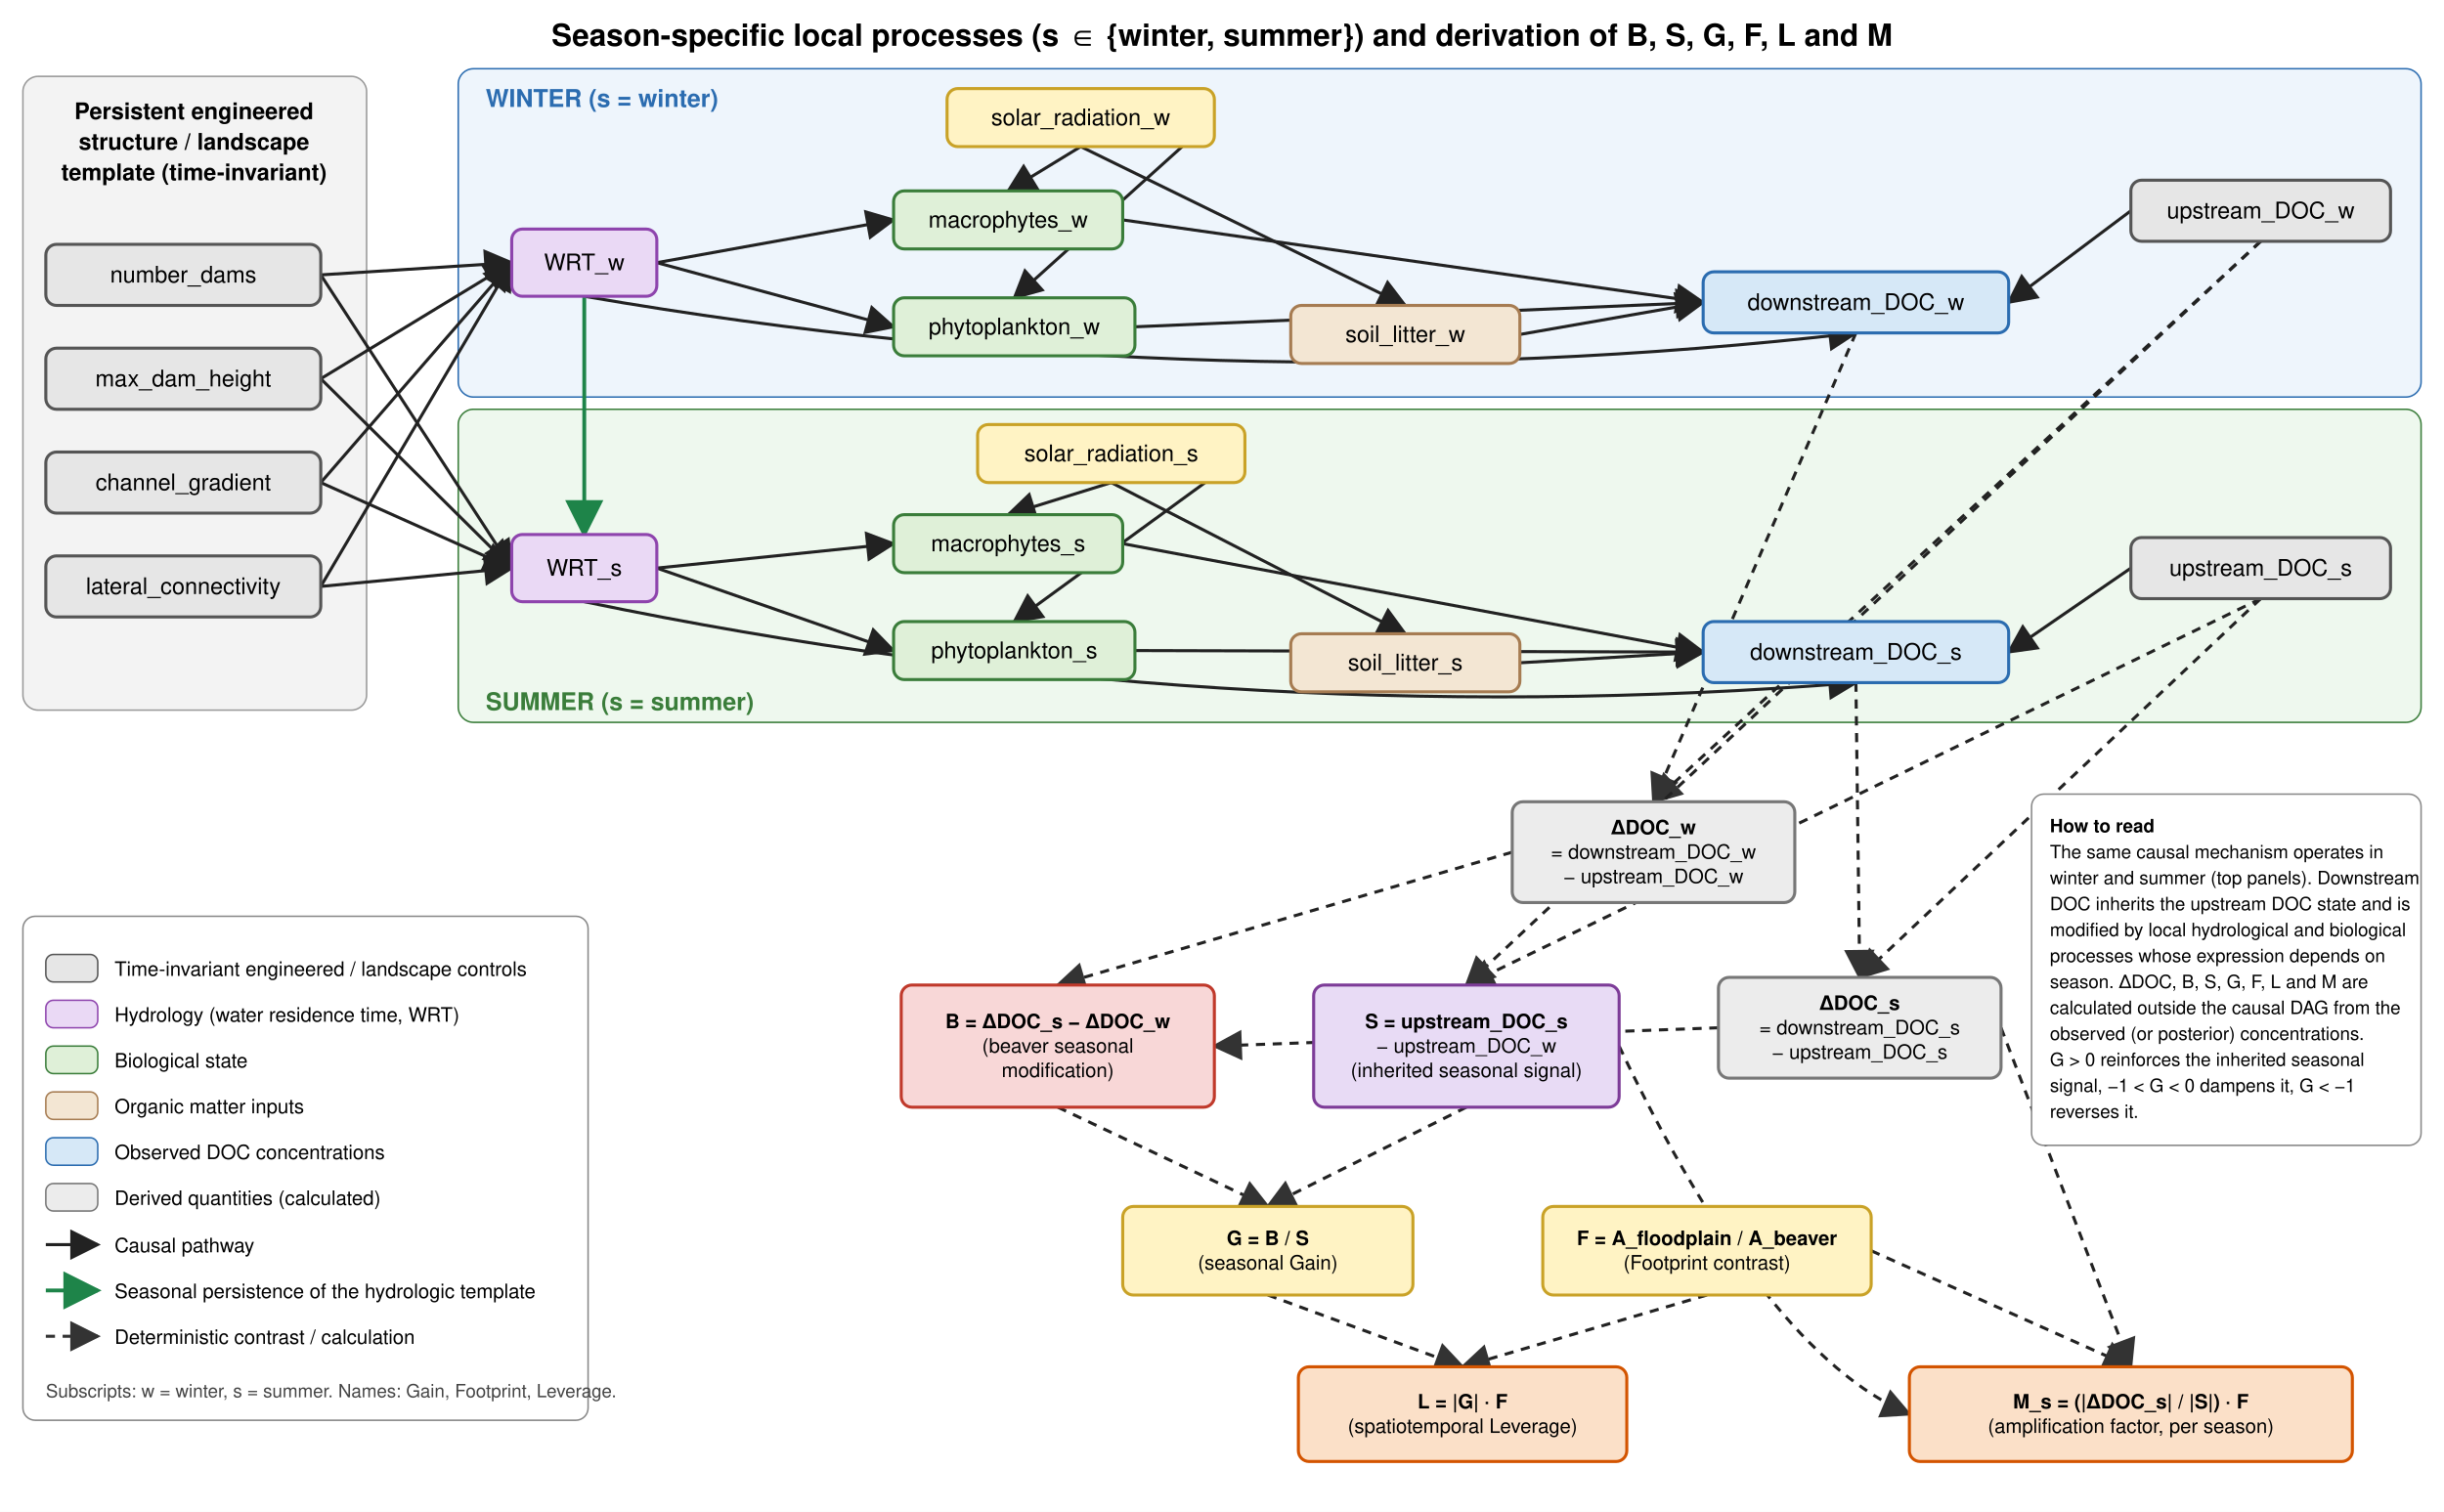
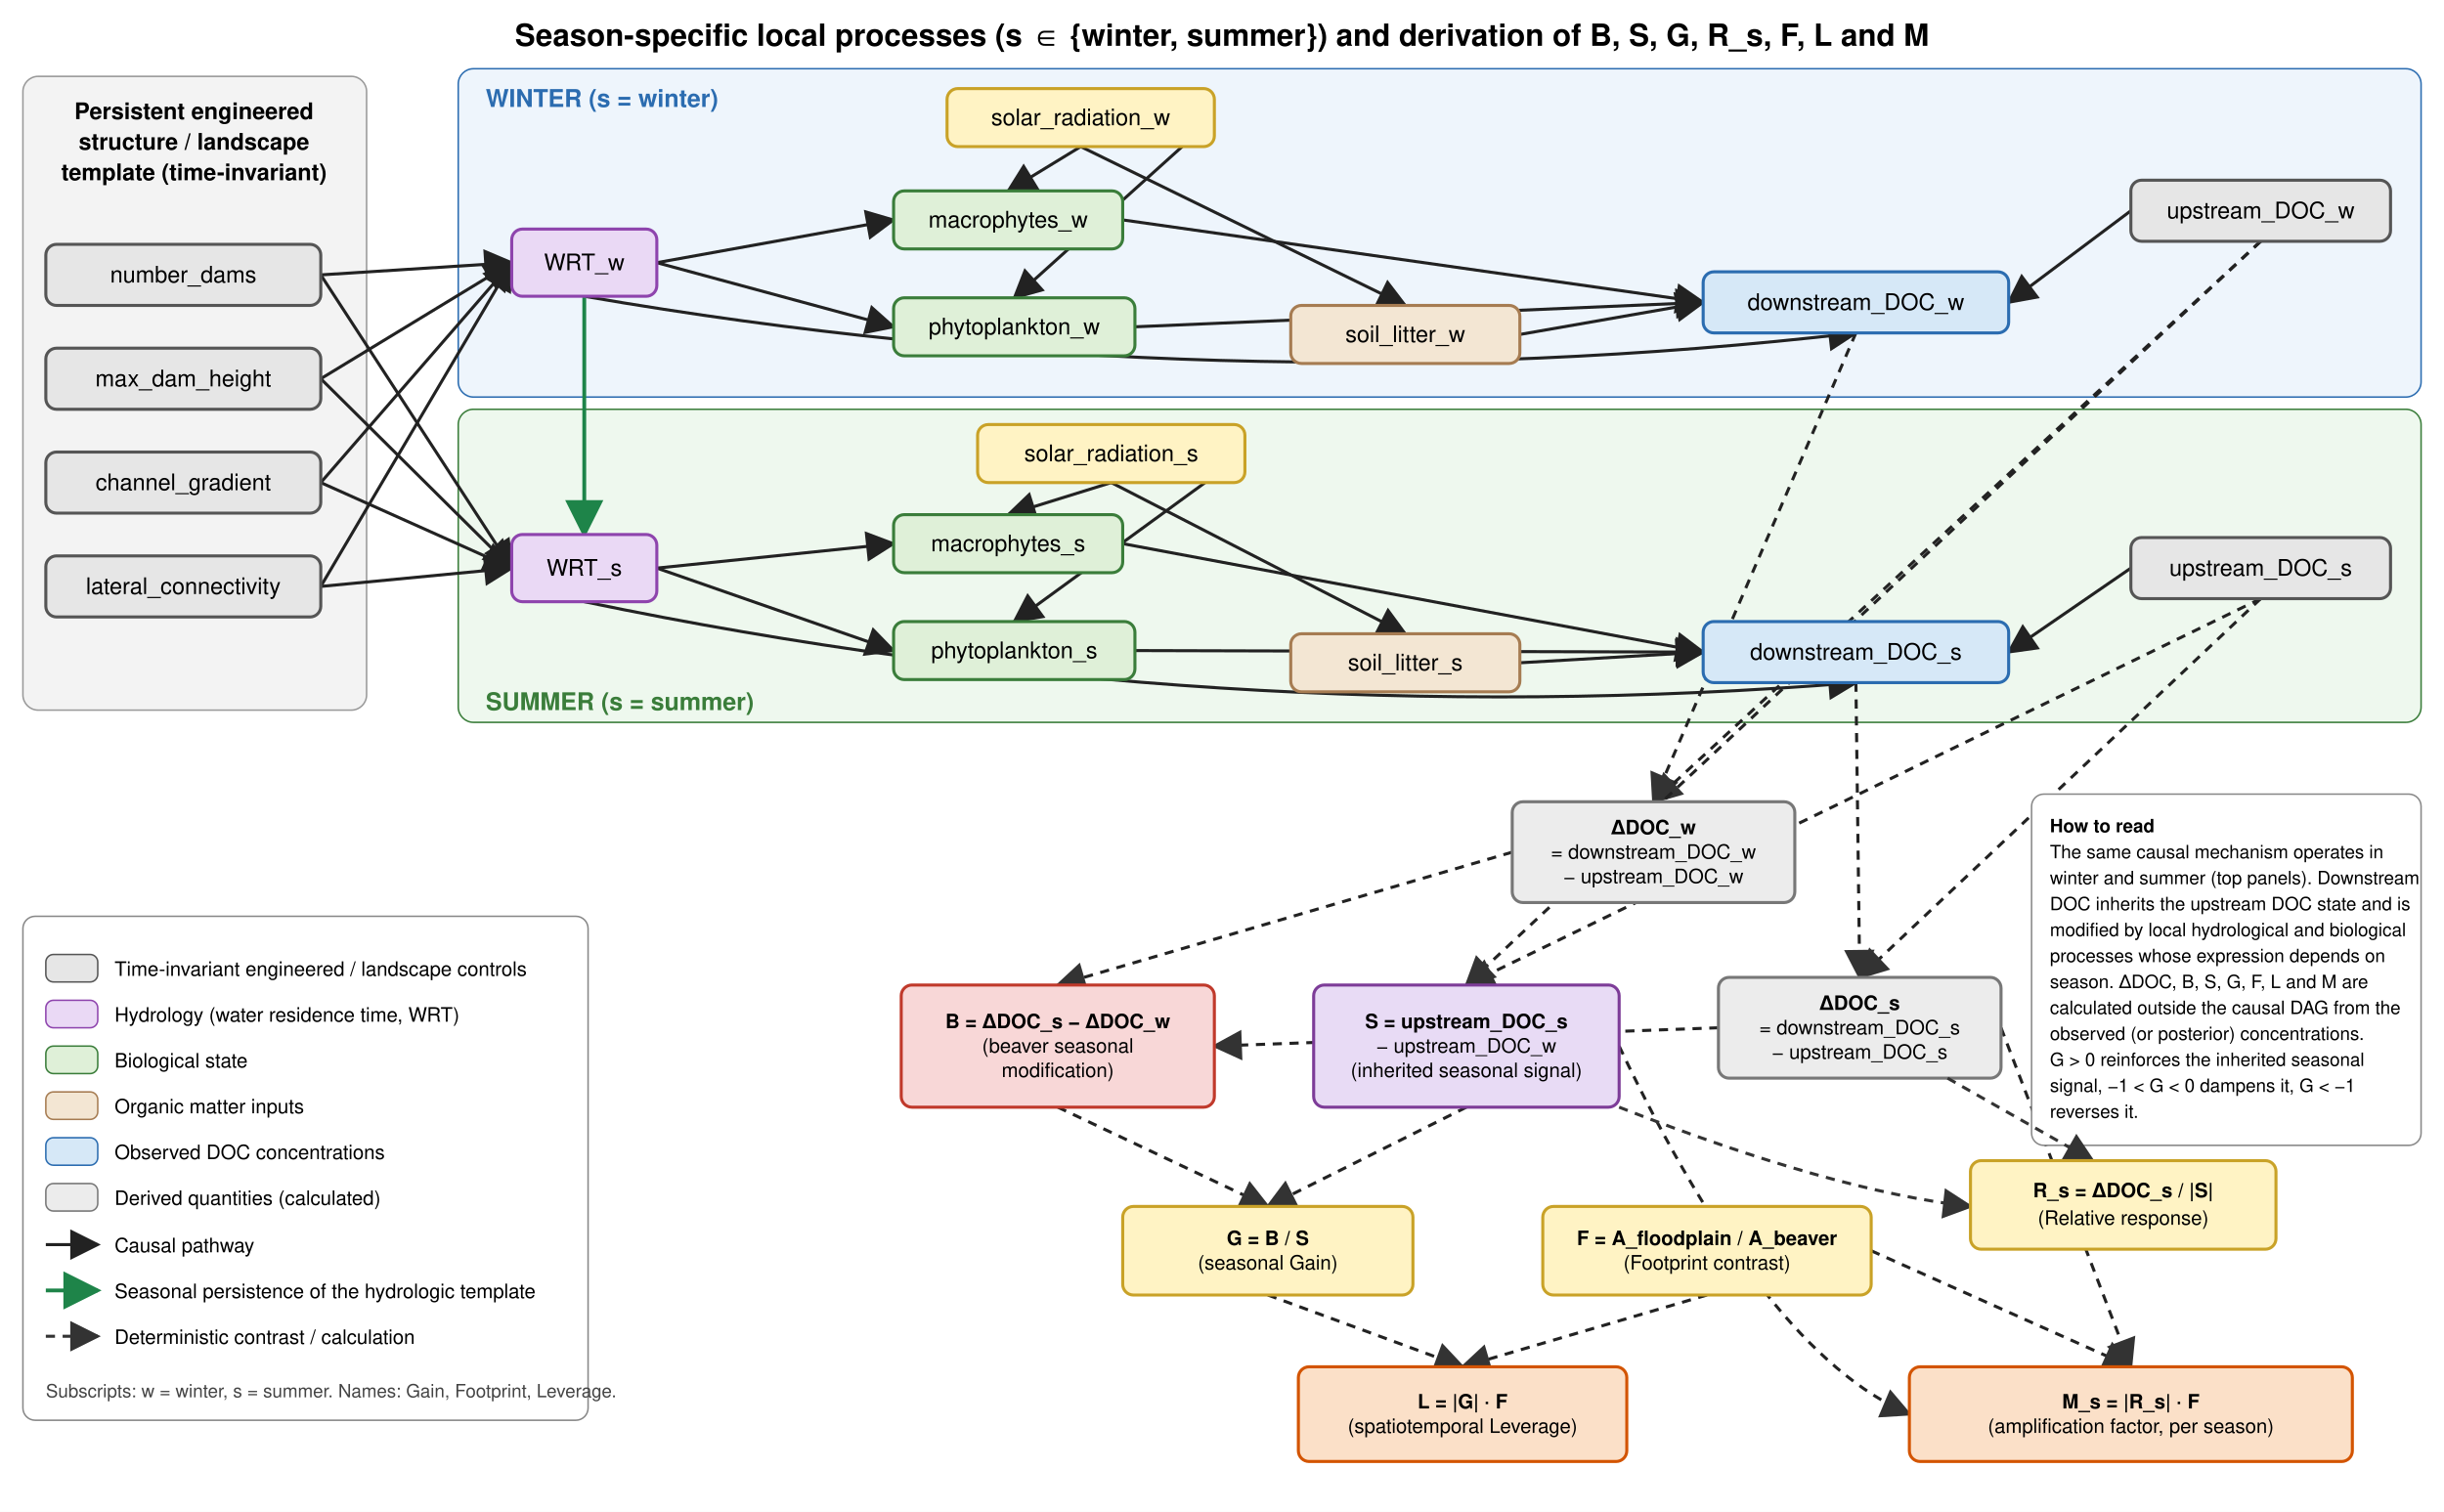
<svg xmlns="http://www.w3.org/2000/svg" width="1600" height="990" viewBox="0 0 1600 990" font-family="Helvetica, Arial, sans-serif">
  <rect width="1600" height="990" fill="white" />
  <defs>
    <marker id="a" markerWidth="10" markerHeight="10" refX="9" refY="5" orient="auto" markerUnits="strokeWidth">
      <path d="M0,0 L10,5 L0,10 Z" fill="#222" />
    </marker>
    <marker id="g" markerWidth="10" markerHeight="10" refX="9" refY="5" orient="auto" markerUnits="strokeWidth">
      <path d="M0,0 L10,5 L0,10 Z" fill="#1e8449" />
    </marker>
    <marker id="d" markerWidth="10" markerHeight="10" refX="9" refY="5" orient="auto" markerUnits="strokeWidth">
      <path d="M0,0 L10,5 L0,10 Z" fill="#333" />
    </marker>
  </defs>
-   <text x="800" y="30" text-anchor="middle" font-size="20" font-weight="bold">Season-specific local processes (s ∈ {winter, summer}) and derivation of B, S, G, F, L and M</text>
+   <text x="800" y="30" text-anchor="middle" font-size="20" font-weight="bold">Season-specific local processes (s ∈ {winter, summer}) and derivation of B, S, G, R_s, F, L and M</text>
  <rect x="15" y="50" width="225" height="415" rx="10" fill="#f3f3f3" stroke="#999" />
  <text x="127" y="78" text-anchor="middle" font-size="15" font-weight="bold">Persistent engineered</text>
  <text x="127" y="98" text-anchor="middle" font-size="15" font-weight="bold">structure / landscape</text>
  <text x="127" y="118" text-anchor="middle" font-size="15" font-weight="bold">template (time-invariant)</text>
  <rect x="300" y="45" width="1285" height="215" rx="10" fill="#eef5fc" stroke="#2b6cb0" />
  <text x="318" y="70" font-size="16" font-weight="bold" fill="#2b6cb0">WINTER (s = winter)</text>
  <rect x="300" y="268" width="1285" height="205" rx="10" fill="#eef8ee" stroke="#3a7d3a" />
  <text x="318" y="465" font-size="16" font-weight="bold" fill="#3a7d3a">SUMMER (s = summer)</text>
  <path d="M210,180.0 L335,172.0" fill="none" stroke="#222" stroke-width="2" marker-end="url(#a)" />
  <path d="M210,180.0 L335,372.0" fill="none" stroke="#222" stroke-width="2" marker-end="url(#a)" />
  <path d="M210,248.0 L335,172.0" fill="none" stroke="#222" stroke-width="2" marker-end="url(#a)" />
  <path d="M210,248.0 L335,372.0" fill="none" stroke="#222" stroke-width="2" marker-end="url(#a)" />
  <path d="M210,316.0 L335,172.0" fill="none" stroke="#222" stroke-width="2" marker-end="url(#a)" />
  <path d="M210,316.0 L335,372.0" fill="none" stroke="#222" stroke-width="2" marker-end="url(#a)" />
  <path d="M210,384.0 L335,172.0" fill="none" stroke="#222" stroke-width="2" marker-end="url(#a)" />
  <path d="M210,384.0 L335,372.0" fill="none" stroke="#222" stroke-width="2" marker-end="url(#a)" />
  <path d="M430,172.0 L585,144.0" fill="none" stroke="#222" stroke-width="2" marker-end="url(#a)" />
  <path d="M430,172.0 L585,214.0" fill="none" stroke="#222" stroke-width="2" marker-end="url(#a)" />
  <path d="M382.5,194 Q798.75,266.0 1215.0,218" fill="none" stroke="#222" stroke-width="2" marker-end="url(#a)" />
  <path d="M707.5,96 L660.0,125" fill="none" stroke="#222" stroke-width="2" marker-end="url(#a)" />
  <path d="M707.5,96 L920.0,200" fill="none" stroke="#222" stroke-width="2" marker-end="url(#a)" />
  <path d="M795,77.0 L664.0,195" fill="none" stroke="#222" stroke-width="2" marker-end="url(#a)" />
  <path d="M735,144.0 L1115,198.0" fill="none" stroke="#222" stroke-width="2" marker-end="url(#a)" />
  <path d="M743,214.0 L1115,198.0" fill="none" stroke="#222" stroke-width="2" marker-end="url(#a)" />
  <path d="M995,219.0 L1115,198.0" fill="none" stroke="#222" stroke-width="2" marker-end="url(#a)" />
  <path d="M1395,138.0 L1315,198.0" fill="none" stroke="#222" stroke-width="2" marker-end="url(#a)" />
  <path d="M430,372.0 L585,356.0" fill="none" stroke="#222" stroke-width="2" marker-end="url(#a)" />
  <path d="M430,372.0 L585,426.0" fill="none" stroke="#222" stroke-width="2" marker-end="url(#a)" />
  <path d="M382.5,394 Q798.75,480.5 1215.0,447" fill="none" stroke="#222" stroke-width="2" marker-end="url(#a)" />
  <path d="M727.5,316 L660.0,337" fill="none" stroke="#222" stroke-width="2" marker-end="url(#a)" />
  <path d="M727.5,316 L920.0,415" fill="none" stroke="#222" stroke-width="2" marker-end="url(#a)" />
  <path d="M815,297.0 L664.0,407" fill="none" stroke="#222" stroke-width="2" marker-end="url(#a)" />
  <path d="M735,356.0 L1115,427.0" fill="none" stroke="#222" stroke-width="2" marker-end="url(#a)" />
  <path d="M743,426.0 L1115,427.0" fill="none" stroke="#222" stroke-width="2" marker-end="url(#a)" />
  <path d="M995,434.0 L1115,427.0" fill="none" stroke="#222" stroke-width="2" marker-end="url(#a)" />
  <path d="M1395,372.0 L1315,427.0" fill="none" stroke="#222" stroke-width="2" marker-end="url(#a)" />
  <path d="M382.5,194 L382.5,350" fill="none" stroke="#1e8449" stroke-width="2.5" marker-end="url(#g)" />
  <path d="M1215.0,218 L1082.5,525" fill="none" stroke="#222" stroke-width="2" marker-end="url(#d)" stroke-dasharray="6 5" />
  <path d="M1480.0,158 L1082.5,525" fill="none" stroke="#222" stroke-width="2" marker-end="url(#d)" stroke-dasharray="6 5" />
  <path d="M1215.0,447 L1217.5,640" fill="none" stroke="#222" stroke-width="2" marker-end="url(#d)" stroke-dasharray="6 5" />
  <path d="M1480.0,392 L1217.5,640" fill="none" stroke="#222" stroke-width="2" marker-end="url(#d)" stroke-dasharray="6 5" />
  <path d="M1480.0,158 L960.0,645" fill="none" stroke="#222" stroke-width="2" marker-end="url(#d)" stroke-dasharray="6 5" />
  <path d="M1480.0,392 L960.0,645" fill="none" stroke="#222" stroke-width="2" marker-end="url(#d)" stroke-dasharray="6 5" />
  <path d="M990,558.0 L692.5,645" fill="none" stroke="#222" stroke-width="2" marker-end="url(#d)" stroke-dasharray="6 5" />
  <path d="M1125,673.0 L795,685.0" fill="none" stroke="#222" stroke-width="2" marker-end="url(#d)" stroke-dasharray="6 5" />
  <path d="M692.5,725 L830.0,790" fill="none" stroke="#222" stroke-width="2" marker-end="url(#d)" stroke-dasharray="6 5" />
  <path d="M960.0,725 L830.0,790" fill="none" stroke="#222" stroke-width="2" marker-end="url(#d)" stroke-dasharray="6 5" />
  <path d="M830.0,848 L957.5,895" fill="none" stroke="#222" stroke-width="2" marker-end="url(#d)" stroke-dasharray="6 5" />
  <path d="M1117.5,848 L957.5,895" fill="none" stroke="#222" stroke-width="2" marker-end="url(#d)" stroke-dasharray="6 5" />
  <path d="M1225,819.0 L1395.0,895" fill="none" stroke="#222" stroke-width="2" marker-end="url(#d)" stroke-dasharray="6 5" />
  <path d="M1310,673.0 L1395.0,895" fill="none" stroke="#222" stroke-width="2" marker-end="url(#d)" stroke-dasharray="6 5" />
  <path d="M1060,685.0 Q1155.0,885.5 1250,926.0" fill="none" stroke="#222" stroke-width="2" marker-end="url(#d)" stroke-dasharray="6 5" />
  <rect x="30" y="160" width="180" height="40" rx="7" fill="#e6e6e6" stroke="#555" stroke-width="2" />
  <text x="120.0" y="185.0" text-anchor="middle" font-size="15">number_dams</text>
  <rect x="30" y="228" width="180" height="40" rx="7" fill="#e6e6e6" stroke="#555" stroke-width="2" />
  <text x="120.0" y="253.0" text-anchor="middle" font-size="15">max_dam_height</text>
  <rect x="30" y="296" width="180" height="40" rx="7" fill="#e6e6e6" stroke="#555" stroke-width="2" />
  <text x="120.0" y="321.0" text-anchor="middle" font-size="15">channel_gradient</text>
  <rect x="30" y="364" width="180" height="40" rx="7" fill="#e6e6e6" stroke="#555" stroke-width="2" />
  <text x="120.0" y="389.0" text-anchor="middle" font-size="15">lateral_connectivity</text>
  <rect x="335" y="150" width="95" height="44" rx="7" fill="#ead9f5" stroke="#8e44ad" stroke-width="2" />
  <text x="382.5" y="177.0" text-anchor="middle" font-size="15">WRT_w</text>
  <rect x="620" y="58" width="175" height="38" rx="7" fill="#fff3c4" stroke="#c9a227" stroke-width="2" />
  <text x="707.5" y="82.0" text-anchor="middle" font-size="15">solar_radiation_w</text>
  <rect x="585" y="125" width="150" height="38" rx="7" fill="#dff0d8" stroke="#3a7d3a" stroke-width="2" />
  <text x="660.0" y="149.0" text-anchor="middle" font-size="15">macrophytes_w</text>
  <rect x="585" y="195" width="158" height="38" rx="7" fill="#dff0d8" stroke="#3a7d3a" stroke-width="2" />
  <text x="664.0" y="219.0" text-anchor="middle" font-size="15">phytoplankton_w</text>
  <rect x="845" y="200" width="150" height="38" rx="7" fill="#f3e6d3" stroke="#a67c52" stroke-width="2" />
  <text x="920.0" y="224.0" text-anchor="middle" font-size="15">soil_litter_w</text>
  <rect x="1115" y="178" width="200" height="40" rx="7" fill="#d6e8f7" stroke="#2b6cb0" stroke-width="2" />
  <text x="1215.0" y="203.0" text-anchor="middle" font-size="15">downstream_DOC_w</text>
  <rect x="1395" y="118" width="170" height="40" rx="7" fill="#e6e6e6" stroke="#555" stroke-width="2" />
  <text x="1480.0" y="143.0" text-anchor="middle" font-size="15">upstream_DOC_w</text>
  <rect x="335" y="350" width="95" height="44" rx="7" fill="#ead9f5" stroke="#8e44ad" stroke-width="2" />
  <text x="382.5" y="377.0" text-anchor="middle" font-size="15">WRT_s</text>
  <rect x="640" y="278" width="175" height="38" rx="7" fill="#fff3c4" stroke="#c9a227" stroke-width="2" />
  <text x="727.5" y="302.0" text-anchor="middle" font-size="15">solar_radiation_s</text>
  <rect x="585" y="337" width="150" height="38" rx="7" fill="#dff0d8" stroke="#3a7d3a" stroke-width="2" />
  <text x="660.0" y="361.0" text-anchor="middle" font-size="15">macrophytes_s</text>
  <rect x="585" y="407" width="158" height="38" rx="7" fill="#dff0d8" stroke="#3a7d3a" stroke-width="2" />
  <text x="664.0" y="431.0" text-anchor="middle" font-size="15">phytoplankton_s</text>
  <rect x="845" y="415" width="150" height="38" rx="7" fill="#f3e6d3" stroke="#a67c52" stroke-width="2" />
  <text x="920.0" y="439.0" text-anchor="middle" font-size="15">soil_litter_s</text>
  <rect x="1115" y="407" width="200" height="40" rx="7" fill="#d6e8f7" stroke="#2b6cb0" stroke-width="2" />
  <text x="1215.0" y="432.0" text-anchor="middle" font-size="15">downstream_DOC_s</text>
  <rect x="1395" y="352" width="170" height="40" rx="7" fill="#e6e6e6" stroke="#555" stroke-width="2" />
  <text x="1480.0" y="377.0" text-anchor="middle" font-size="15">upstream_DOC_s</text>
  <rect x="990" y="525" width="185" height="66" rx="7" fill="#ececec" stroke="#777" stroke-width="2" />
  <text x="1082.5" y="546.3" text-anchor="middle" font-size="13" font-weight="bold">ΔDOC_w</text>
  <text x="1082.5" y="562.3" text-anchor="middle" font-size="13">= downstream_DOC_w</text>
  <text x="1082.5" y="578.3" text-anchor="middle" font-size="13">− upstream_DOC_w</text>
  <rect x="1125" y="640" width="185" height="66" rx="7" fill="#ececec" stroke="#777" stroke-width="2" />
  <text x="1217.5" y="661.3" text-anchor="middle" font-size="13" font-weight="bold">ΔDOC_s</text>
  <text x="1217.5" y="677.3" text-anchor="middle" font-size="13">= downstream_DOC_s</text>
  <text x="1217.5" y="693.3" text-anchor="middle" font-size="13">− upstream_DOC_s</text>
  <rect x="590" y="645" width="205" height="80" rx="7" fill="#f8d7d7" stroke="#c0392b" stroke-width="2" />
  <text x="692.5" y="673.3" text-anchor="middle" font-size="13" font-weight="bold">B = ΔDOC_s − ΔDOC_w</text>
  <text x="692.5" y="689.3" text-anchor="middle" font-size="13">(beaver seasonal</text>
  <text x="692.5" y="705.3" text-anchor="middle" font-size="13">modification)</text>
  <rect x="860" y="645" width="200" height="80" rx="7" fill="#e8dbf5" stroke="#7d3c98" stroke-width="2" />
  <text x="960.0" y="673.3" text-anchor="middle" font-size="13" font-weight="bold">S = upstream_DOC_s</text>
  <text x="960.0" y="689.3" text-anchor="middle" font-size="13">− upstream_DOC_w</text>
  <text x="960.0" y="705.3" text-anchor="middle" font-size="13">(inherited seasonal signal)</text>
  <rect x="735" y="790" width="190" height="58" rx="7" fill="#fff3c4" stroke="#c9a227" stroke-width="2" />
  <text x="830.0" y="815.3" text-anchor="middle" font-size="13" font-weight="bold">G = B / S</text>
  <text x="830.0" y="831.3" text-anchor="middle" font-size="13">(seasonal Gain)</text>
  <rect x="1010" y="790" width="215" height="58" rx="7" fill="#fff3c4" stroke="#c9a227" stroke-width="2" />
  <text x="1117.5" y="815.3" text-anchor="middle" font-size="13" font-weight="bold">F = A_floodplain / A_beaver</text>
  <text x="1117.5" y="831.3" text-anchor="middle" font-size="13">(Footprint contrast)</text>
  <rect x="850" y="895" width="215" height="62" rx="7" fill="#fbe0c8" stroke="#d35400" stroke-width="2" />
  <text x="957.5" y="922.3" text-anchor="middle" font-size="13" font-weight="bold">L = |G| · F</text>
  <text x="957.5" y="938.3" text-anchor="middle" font-size="13">(spatiotemporal Leverage)</text>
  <rect x="1250" y="895" width="290" height="62" rx="7" fill="#fbe0c8" stroke="#d35400" stroke-width="2" />
-   <text x="1395.0" y="922.3" text-anchor="middle" font-size="13" font-weight="bold">M_s = (|ΔDOC_s| / |S|) · F</text>
+   <text x="1395.0" y="922.3" text-anchor="middle" font-size="13" font-weight="bold">M_s = |R_s| · F</text>
  <text x="1395.0" y="938.3" text-anchor="middle" font-size="13">(amplification factor, per season)</text>
  <rect x="15" y="600" width="370" height="330" rx="8" fill="white" stroke="#888" />
  <rect x="30" y="625" width="34" height="18" rx="5" fill="#e6e6e6" stroke="#555" />
  <text x="75" y="639" font-size="13">Time-invariant engineered / landscape controls</text>
  <rect x="30" y="655" width="34" height="18" rx="5" fill="#ead9f5" stroke="#8e44ad" />
  <text x="75" y="669" font-size="13">Hydrology (water residence time, WRT)</text>
  <rect x="30" y="685" width="34" height="18" rx="5" fill="#dff0d8" stroke="#3a7d3a" />
  <text x="75" y="699" font-size="13">Biological state</text>
  <rect x="30" y="715" width="34" height="18" rx="5" fill="#f3e6d3" stroke="#a67c52" />
  <text x="75" y="729" font-size="13">Organic matter inputs</text>
  <rect x="30" y="745" width="34" height="18" rx="5" fill="#d6e8f7" stroke="#2b6cb0" />
  <text x="75" y="759" font-size="13">Observed DOC concentrations</text>
  <rect x="30" y="775" width="34" height="18" rx="5" fill="#ececec" stroke="#777" />
  <text x="75" y="789" font-size="13">Derived quantities (calculated)</text>
  <path d="M30,815 L64,815" stroke="#222" stroke-width="2" marker-end="url(#a)" />
  <text x="75" y="820" font-size="13">Causal pathway</text>
  <path d="M30,845 L64,845" stroke="#1e8449" stroke-width="2.5" marker-end="url(#g)" />
  <text x="75" y="850" font-size="13">Seasonal persistence of the hydrologic template</text>
  <path d="M30,875 L64,875" stroke="#333" stroke-width="2" stroke-dasharray="6 5" marker-end="url(#d)" />
  <text x="75" y="880" font-size="13">Deterministic contrast / calculation</text>
  <text x="30" y="915" font-size="12" fill="#444">Subscripts: w = winter, s = summer. Names: Gain, Footprint, Leverage.</text>
  <rect x="1330" y="520" width="255" height="230" rx="8" fill="white" stroke="#888" />
  <text x="1342" y="545" font-size="12" font-weight="bold">How to read</text>
  <text x="1342" y="562" font-size="12">The same causal mechanism operates in</text>
  <text x="1342" y="579" font-size="12">winter and summer (top panels). Downstream</text>
  <text x="1342" y="596" font-size="12">DOC inherits the upstream DOC state and is</text>
  <text x="1342" y="613" font-size="12">modified by local hydrological and biological</text>
  <text x="1342" y="630" font-size="12">processes whose expression depends on</text>
  <text x="1342" y="647" font-size="12">season. ΔDOC, B, S, G, F, L and M are</text>
  <text x="1342" y="664" font-size="12">calculated outside the causal DAG from the</text>
  <text x="1342" y="681" font-size="12">observed (or posterior) concentrations.</text>
  <text x="1342" y="698" font-size="12">G &gt; 0 reinforces the inherited seasonal</text>
  <text x="1342" y="715" font-size="12">signal, −1 &lt; G &lt; 0 dampens it, G &lt; −1</text>
  <text x="1342" y="732" font-size="12">reverses it.</text>
+   <path d="M1275,706 L1370,760" fill="none" stroke="#333" stroke-width="2" marker-end="url(#d)" stroke-dasharray="6 5" />
+   <path d="M1060,725 Q1200,780 1290,790" fill="none" stroke="#333" stroke-width="2" marker-end="url(#d)" stroke-dasharray="6 5" />
+   <rect x="1290" y="760" width="200" height="58" rx="7" fill="#fff3c4" stroke="#c9a227" stroke-width="2" />
+   <text x="1390" y="784" text-anchor="middle" font-size="13" font-weight="bold">R_s = ΔDOC_s / |S|</text>
+   <text x="1390" y="802" text-anchor="middle" font-size="13">(Relative response)</text>
</svg>
